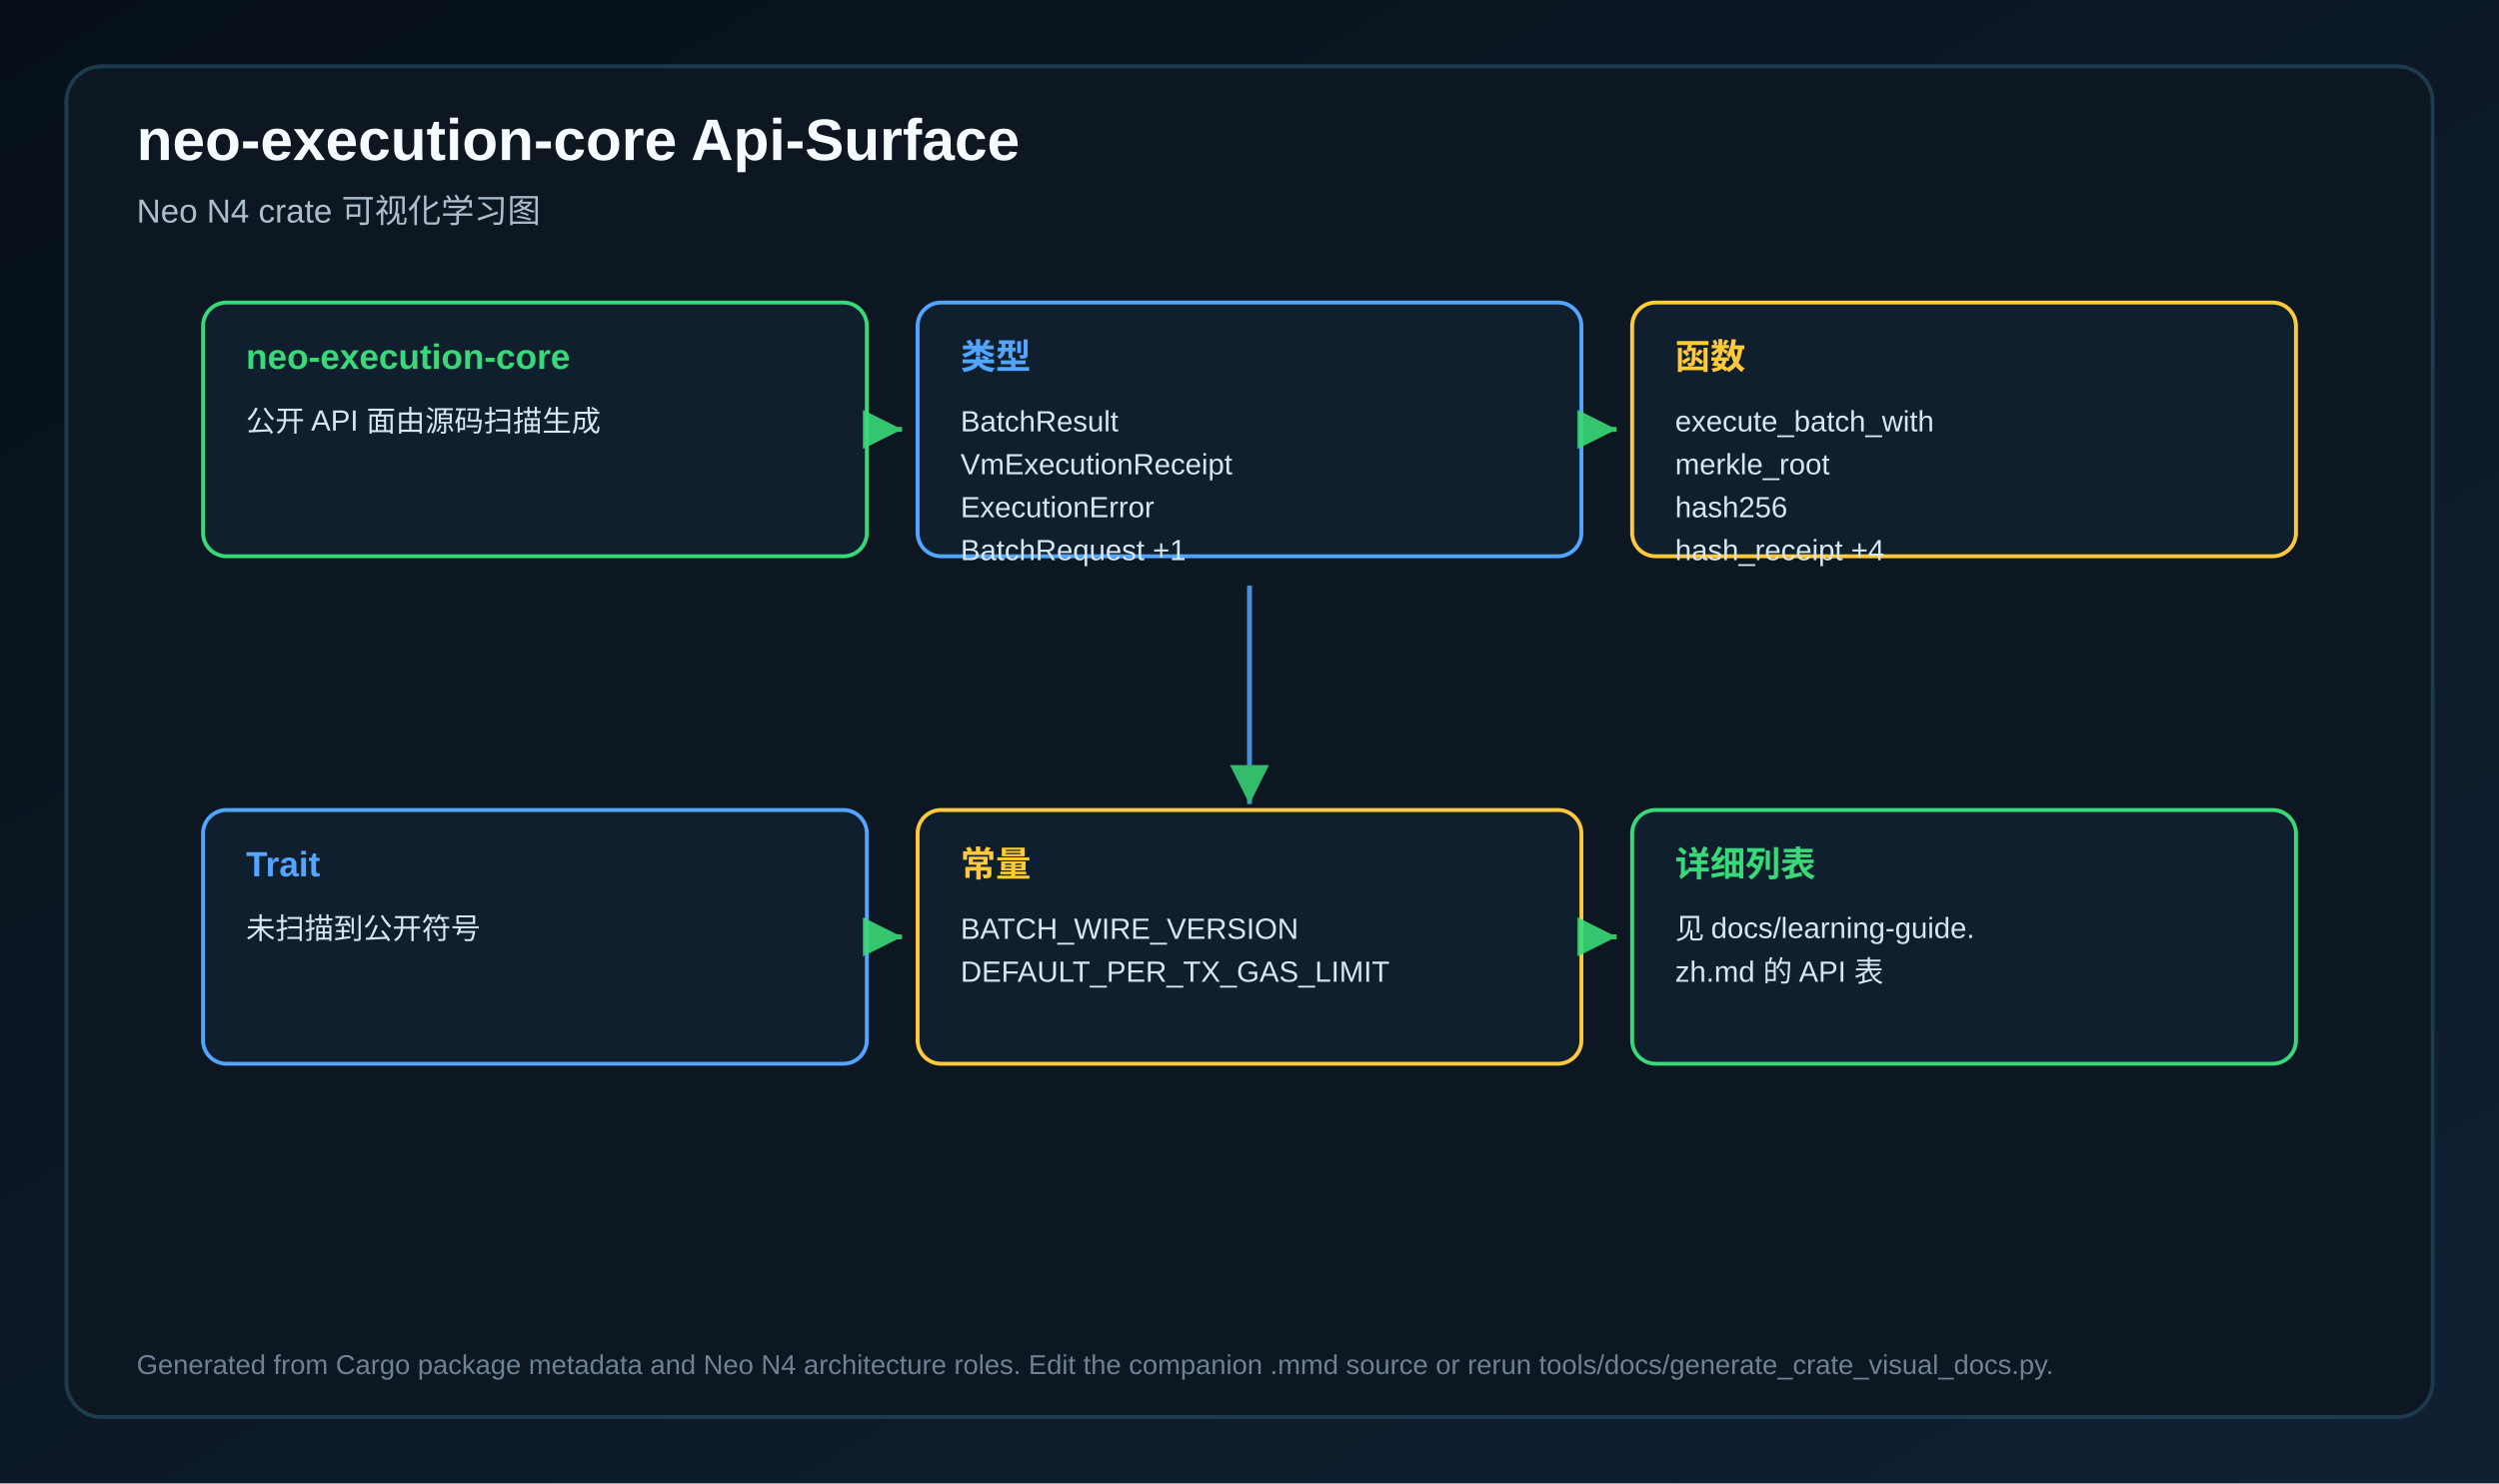
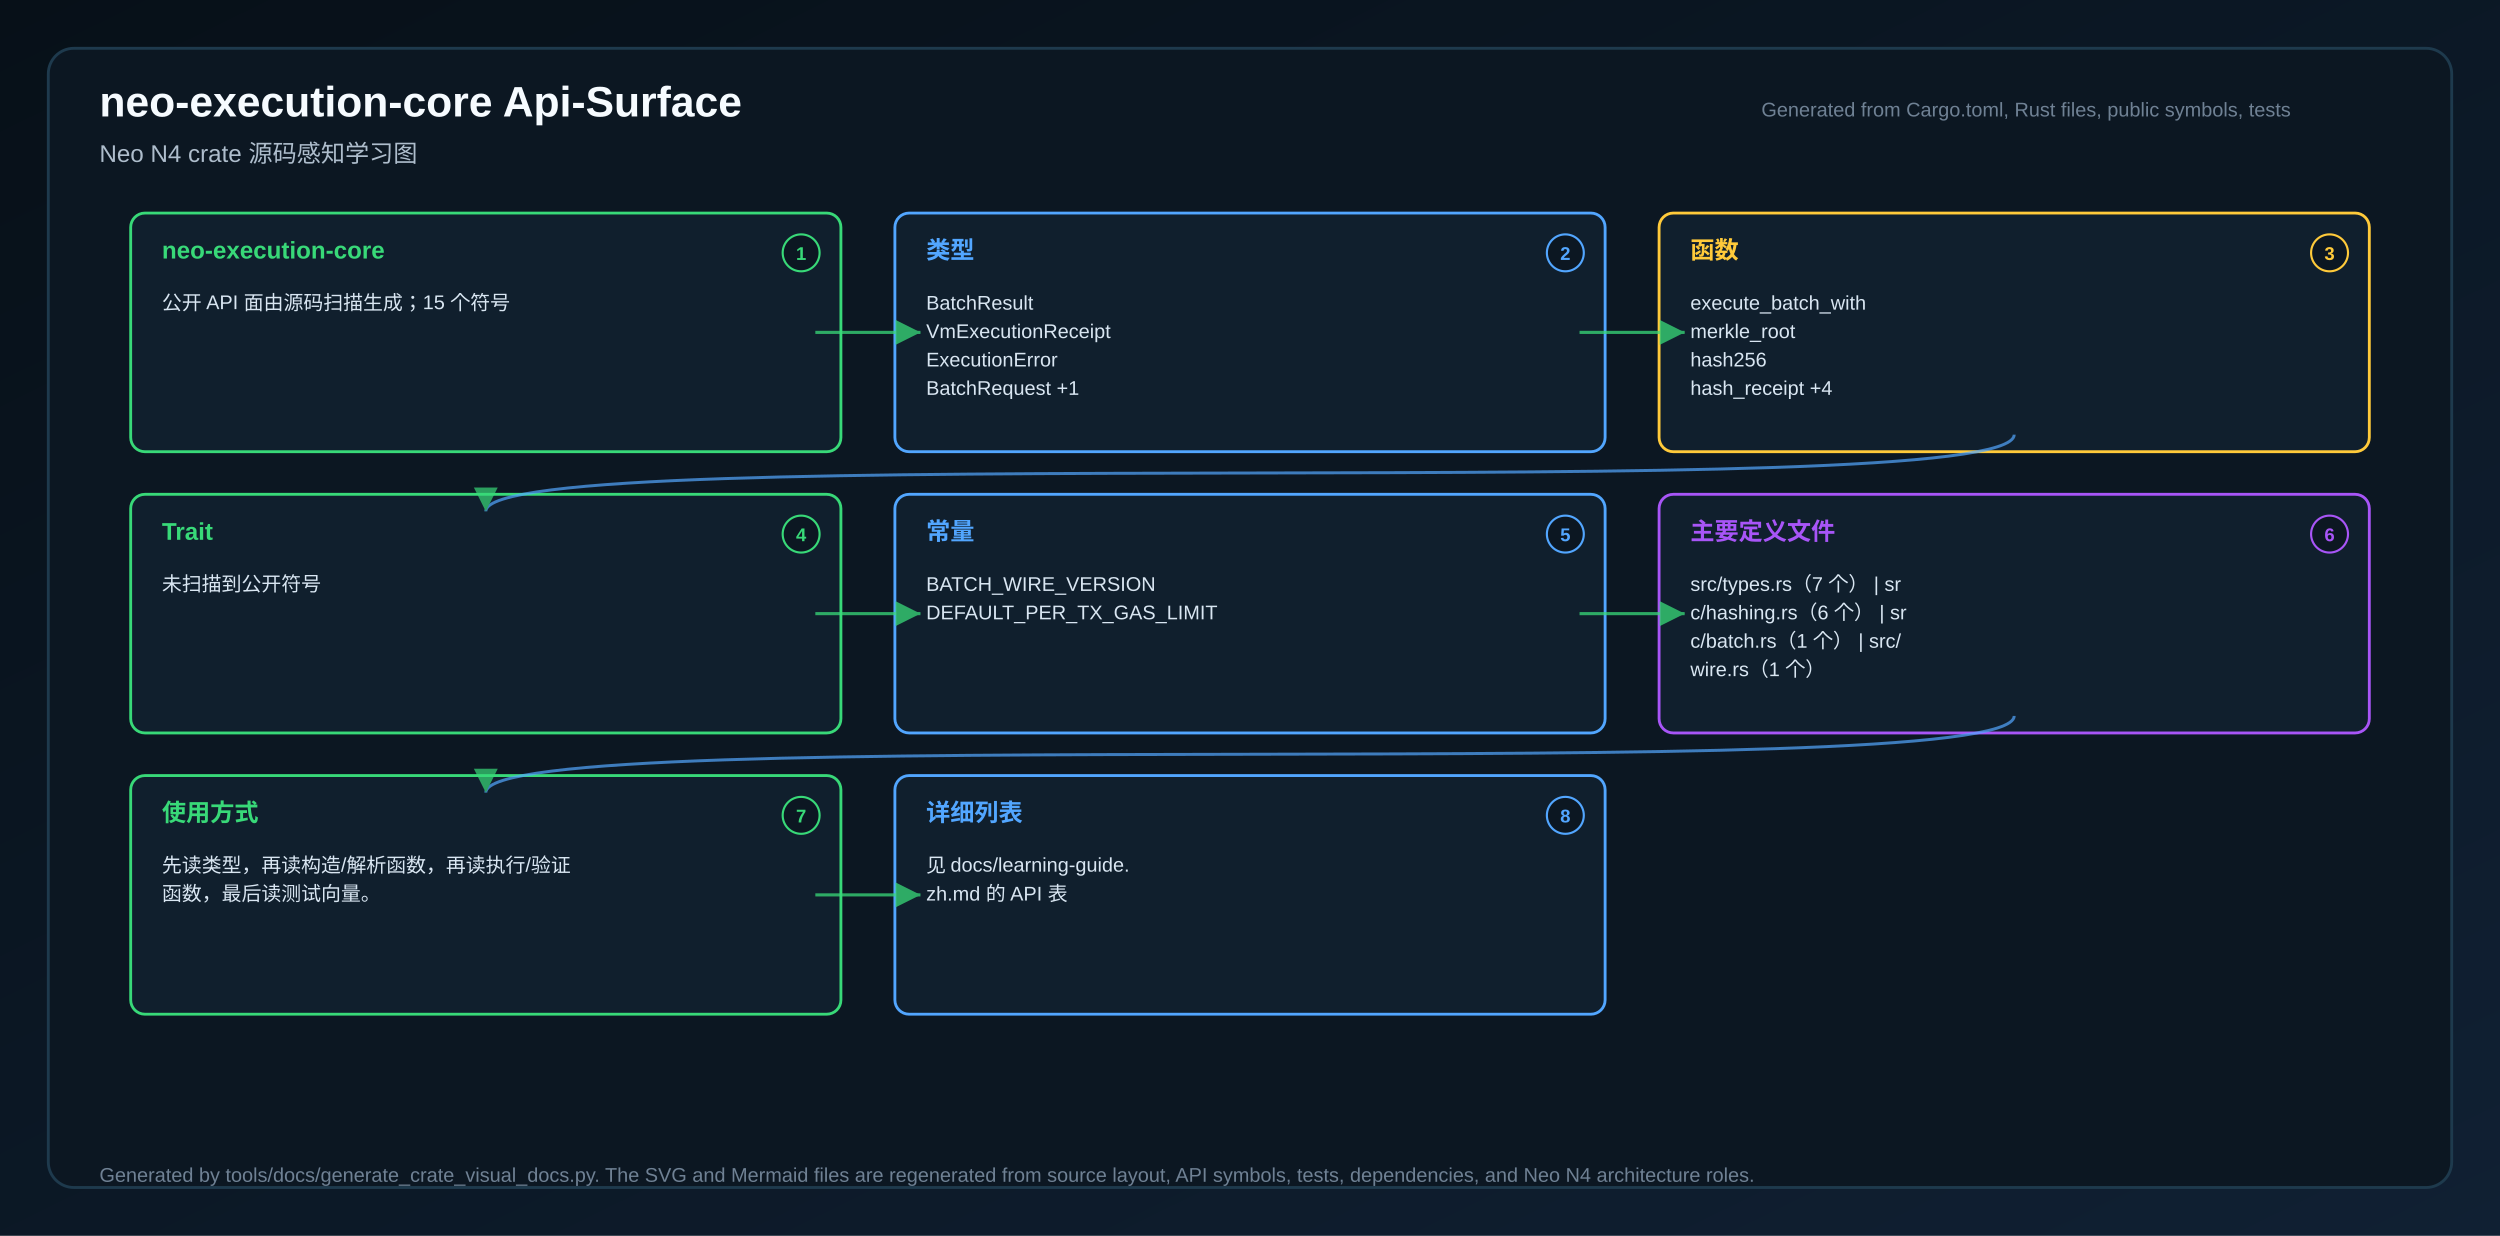
- <svg xmlns="http://www.w3.org/2000/svg" width="1280" height="760" viewBox="0 0 1280 760" role="img" aria-label="neo-execution-core Api-Surface">
+ <svg xmlns="http://www.w3.org/2000/svg" width="1760" height="870" viewBox="0 0 1760 870" role="img" aria-label="neo-execution-core Api-Surface">
  <defs>
    <linearGradient id="bg" x1="0" x2="1" y1="0" y2="1">
      <stop offset="0" stop-color="#071018" />
      <stop offset="1" stop-color="#102033" />
    </linearGradient>
    <marker id="arrow" markerWidth="12" markerHeight="12" refX="10" refY="6" orient="auto">
      <path d="M2,2 L10,6 L2,10 Z" fill="#38d978" />
    </marker>
  </defs>
-   <rect x="0" y="0" width="1280" height="760" fill="url(#bg)" />
-   <rect x="34" y="34" width="1212" height="692" rx="18" fill="#0c1722" stroke="#1e3a4d" stroke-width="2" />
+   <rect x="0" y="0" width="1760" height="870" fill="url(#bg)" />
+   <rect x="34" y="34" width="1692" height="802" rx="18" fill="#0c1722" stroke="#1e3a4d" stroke-width="2" />
  <text x="70" y="82" fill="#f6fbff" font-size="30" font-family="Segoe UI, Arial, sans-serif" font-weight="700">neo-execution-core Api-Surface</text>
-   <text x="70" y="114" fill="#aebdcc" font-size="17" font-family="Segoe UI, Arial, sans-serif">Neo N4 crate 可视化学习图</text>
-   <rect x="104" y="155" width="340" height="130" rx="12" fill="#101f2d" stroke="#38d978" stroke-width="2" />
-   <text x="126" y="189" fill="#38d978" font-size="18" font-family="Segoe UI, Arial, sans-serif" font-weight="700">neo-execution-core</text>
-   <text x="126" y="221" fill="#d9e6f2" font-size="15" font-family="Segoe UI, Arial, sans-serif">公开 API 面由源码扫描生成</text>
-   <rect x="470" y="155" width="340" height="130" rx="12" fill="#101f2d" stroke="#52a6ff" stroke-width="2" />
-   <text x="492" y="189" fill="#52a6ff" font-size="18" font-family="Segoe UI, Arial, sans-serif" font-weight="700">类型</text>
-   <text x="492" y="221" fill="#d9e6f2" font-size="15" font-family="Segoe UI, Arial, sans-serif">BatchResult</text>
-   <text x="492" y="243" fill="#d9e6f2" font-size="15" font-family="Segoe UI, Arial, sans-serif">VmExecutionReceipt</text>
-   <text x="492" y="265" fill="#d9e6f2" font-size="15" font-family="Segoe UI, Arial, sans-serif">ExecutionError</text>
-   <text x="492" y="287" fill="#d9e6f2" font-size="15" font-family="Segoe UI, Arial, sans-serif">BatchRequest +1</text>
-   <line x1="452" y1="220" x2="462" y2="220" stroke="#38d978" stroke-width="2.5" marker-end="url(#arrow)" opacity="0.9" />
-   <rect x="836" y="155" width="340" height="130" rx="12" fill="#101f2d" stroke="#ffca3a" stroke-width="2" />
-   <text x="858" y="189" fill="#ffca3a" font-size="18" font-family="Segoe UI, Arial, sans-serif" font-weight="700">函数</text>
-   <text x="858" y="221" fill="#d9e6f2" font-size="15" font-family="Segoe UI, Arial, sans-serif">execute_batch_with</text>
-   <text x="858" y="243" fill="#d9e6f2" font-size="15" font-family="Segoe UI, Arial, sans-serif">merkle_root</text>
-   <text x="858" y="265" fill="#d9e6f2" font-size="15" font-family="Segoe UI, Arial, sans-serif">hash256</text>
-   <text x="858" y="287" fill="#d9e6f2" font-size="15" font-family="Segoe UI, Arial, sans-serif">hash_receipt +4</text>
-   <line x1="818" y1="220" x2="828" y2="220" stroke="#38d978" stroke-width="2.5" marker-end="url(#arrow)" opacity="0.9" />
-   <rect x="104" y="415" width="340" height="130" rx="12" fill="#101f2d" stroke="#52a6ff" stroke-width="2" />
-   <text x="126" y="449" fill="#52a6ff" font-size="18" font-family="Segoe UI, Arial, sans-serif" font-weight="700">Trait</text>
-   <text x="126" y="481" fill="#d9e6f2" font-size="15" font-family="Segoe UI, Arial, sans-serif">未扫描到公开符号</text>
-   <rect x="470" y="415" width="340" height="130" rx="12" fill="#101f2d" stroke="#ffca3a" stroke-width="2" />
-   <text x="492" y="449" fill="#ffca3a" font-size="18" font-family="Segoe UI, Arial, sans-serif" font-weight="700">常量</text>
-   <text x="492" y="481" fill="#d9e6f2" font-size="15" font-family="Segoe UI, Arial, sans-serif">BATCH_WIRE_VERSION</text>
-   <text x="492" y="503" fill="#d9e6f2" font-size="15" font-family="Segoe UI, Arial, sans-serif">DEFAULT_PER_TX_GAS_LIMIT</text>
-   <line x1="452" y1="480" x2="462" y2="480" stroke="#38d978" stroke-width="2.5" marker-end="url(#arrow)" opacity="0.9" />
-   <rect x="836" y="415" width="340" height="130" rx="12" fill="#101f2d" stroke="#38d978" stroke-width="2" />
-   <text x="858" y="449" fill="#38d978" font-size="18" font-family="Segoe UI, Arial, sans-serif" font-weight="700">详细列表</text>
-   <text x="858" y="481" fill="#d9e6f2" font-size="15" font-family="Segoe UI, Arial, sans-serif">见 docs/learning-guide.</text>
-   <text x="858" y="503" fill="#d9e6f2" font-size="15" font-family="Segoe UI, Arial, sans-serif">zh.md 的 API 表</text>
-   <line x1="818" y1="480" x2="828" y2="480" stroke="#38d978" stroke-width="2.5" marker-end="url(#arrow)" opacity="0.9" />
-   <path d="M640 300 C640 350 640 370 640 412" stroke="#52a6ff" stroke-width="2.5" fill="none" marker-end="url(#arrow)" opacity="0.85" />
-   <text x="70" y="704" fill="#6f8194" font-size="14" font-family="Segoe UI, Arial, sans-serif">Generated from Cargo package metadata and Neo N4 architecture roles. Edit the companion .mmd source or rerun tools/docs/generate_crate_visual_docs.py.</text>
+   <text x="70" y="114" fill="#aebdcc" font-size="17" font-family="Segoe UI, Arial, sans-serif">Neo N4 crate 源码感知学习图</text>
+   <text x="1240" y="82" fill="#6f8194" font-size="14" font-family="Segoe UI, Arial, sans-serif">Generated from Cargo.toml, Rust files, public symbols, tests</text>
+   <rect x="92" y="150" width="500" height="168" rx="10" fill="#101f2d" stroke="#38d978" stroke-width="2" />
+   <circle cx="564" cy="178" r="13" fill="#0c1722" stroke="#38d978" stroke-width="1.5" />
+   <text x="564" y="183" text-anchor="middle" fill="#38d978" font-size="13" font-family="Segoe UI, Arial, sans-serif" font-weight="700">1</text>
+   <text x="114" y="182" fill="#38d978" font-size="17" font-family="Segoe UI, Arial, sans-serif" font-weight="700">neo-execution-core</text>
+   <text x="114" y="218" fill="#d9e6f2" font-size="14" font-family="Segoe UI, Arial, sans-serif">公开 API 面由源码扫描生成；15 个符号</text>
+   <rect x="630" y="150" width="500" height="168" rx="10" fill="#101f2d" stroke="#52a6ff" stroke-width="2" />
+   <circle cx="1102" cy="178" r="13" fill="#0c1722" stroke="#52a6ff" stroke-width="1.5" />
+   <text x="1102" y="183" text-anchor="middle" fill="#52a6ff" font-size="13" font-family="Segoe UI, Arial, sans-serif" font-weight="700">2</text>
+   <text x="652" y="182" fill="#52a6ff" font-size="17" font-family="Segoe UI, Arial, sans-serif" font-weight="700">类型</text>
+   <text x="652" y="218" fill="#d9e6f2" font-size="14" font-family="Segoe UI, Arial, sans-serif">BatchResult</text>
+   <text x="652" y="238" fill="#d9e6f2" font-size="14" font-family="Segoe UI, Arial, sans-serif">VmExecutionReceipt</text>
+   <text x="652" y="258" fill="#d9e6f2" font-size="14" font-family="Segoe UI, Arial, sans-serif">ExecutionError</text>
+   <text x="652" y="278" fill="#d9e6f2" font-size="14" font-family="Segoe UI, Arial, sans-serif">BatchRequest +1</text>
+   <rect x="1168" y="150" width="500" height="168" rx="10" fill="#101f2d" stroke="#ffca3a" stroke-width="2" />
+   <circle cx="1640" cy="178" r="13" fill="#0c1722" stroke="#ffca3a" stroke-width="1.5" />
+   <text x="1640" y="183" text-anchor="middle" fill="#ffca3a" font-size="13" font-family="Segoe UI, Arial, sans-serif" font-weight="700">3</text>
+   <text x="1190" y="182" fill="#ffca3a" font-size="17" font-family="Segoe UI, Arial, sans-serif" font-weight="700">函数</text>
+   <text x="1190" y="218" fill="#d9e6f2" font-size="14" font-family="Segoe UI, Arial, sans-serif">execute_batch_with</text>
+   <text x="1190" y="238" fill="#d9e6f2" font-size="14" font-family="Segoe UI, Arial, sans-serif">merkle_root</text>
+   <text x="1190" y="258" fill="#d9e6f2" font-size="14" font-family="Segoe UI, Arial, sans-serif">hash256</text>
+   <text x="1190" y="278" fill="#d9e6f2" font-size="14" font-family="Segoe UI, Arial, sans-serif">hash_receipt +4</text>
+   <rect x="92" y="348" width="500" height="168" rx="10" fill="#101f2d" stroke="#38d978" stroke-width="2" />
+   <circle cx="564" cy="376" r="13" fill="#0c1722" stroke="#38d978" stroke-width="1.5" />
+   <text x="564" y="381" text-anchor="middle" fill="#38d978" font-size="13" font-family="Segoe UI, Arial, sans-serif" font-weight="700">4</text>
+   <text x="114" y="380" fill="#38d978" font-size="17" font-family="Segoe UI, Arial, sans-serif" font-weight="700">Trait</text>
+   <text x="114" y="416" fill="#d9e6f2" font-size="14" font-family="Segoe UI, Arial, sans-serif">未扫描到公开符号</text>
+   <rect x="630" y="348" width="500" height="168" rx="10" fill="#101f2d" stroke="#52a6ff" stroke-width="2" />
+   <circle cx="1102" cy="376" r="13" fill="#0c1722" stroke="#52a6ff" stroke-width="1.5" />
+   <text x="1102" y="381" text-anchor="middle" fill="#52a6ff" font-size="13" font-family="Segoe UI, Arial, sans-serif" font-weight="700">5</text>
+   <text x="652" y="380" fill="#52a6ff" font-size="17" font-family="Segoe UI, Arial, sans-serif" font-weight="700">常量</text>
+   <text x="652" y="416" fill="#d9e6f2" font-size="14" font-family="Segoe UI, Arial, sans-serif">BATCH_WIRE_VERSION</text>
+   <text x="652" y="436" fill="#d9e6f2" font-size="14" font-family="Segoe UI, Arial, sans-serif">DEFAULT_PER_TX_GAS_LIMIT</text>
+   <rect x="1168" y="348" width="500" height="168" rx="10" fill="#101f2d" stroke="#a855f7" stroke-width="2" />
+   <circle cx="1640" cy="376" r="13" fill="#0c1722" stroke="#a855f7" stroke-width="1.5" />
+   <text x="1640" y="381" text-anchor="middle" fill="#a855f7" font-size="13" font-family="Segoe UI, Arial, sans-serif" font-weight="700">6</text>
+   <text x="1190" y="380" fill="#a855f7" font-size="17" font-family="Segoe UI, Arial, sans-serif" font-weight="700">主要定义文件</text>
+   <text x="1190" y="416" fill="#d9e6f2" font-size="14" font-family="Segoe UI, Arial, sans-serif">src/types.rs（7 个） | sr</text>
+   <text x="1190" y="436" fill="#d9e6f2" font-size="14" font-family="Segoe UI, Arial, sans-serif">c/hashing.rs（6 个） | sr</text>
+   <text x="1190" y="456" fill="#d9e6f2" font-size="14" font-family="Segoe UI, Arial, sans-serif">c/batch.rs（1 个） | src/</text>
+   <text x="1190" y="476" fill="#d9e6f2" font-size="14" font-family="Segoe UI, Arial, sans-serif">wire.rs（1 个）</text>
+   <rect x="92" y="546" width="500" height="168" rx="10" fill="#101f2d" stroke="#38d978" stroke-width="2" />
+   <circle cx="564" cy="574" r="13" fill="#0c1722" stroke="#38d978" stroke-width="1.5" />
+   <text x="564" y="579" text-anchor="middle" fill="#38d978" font-size="13" font-family="Segoe UI, Arial, sans-serif" font-weight="700">7</text>
+   <text x="114" y="578" fill="#38d978" font-size="17" font-family="Segoe UI, Arial, sans-serif" font-weight="700">使用方式</text>
+   <text x="114" y="614" fill="#d9e6f2" font-size="14" font-family="Segoe UI, Arial, sans-serif">先读类型，再读构造/解析函数，再读执行/验证</text>
+   <text x="114" y="634" fill="#d9e6f2" font-size="14" font-family="Segoe UI, Arial, sans-serif">函数，最后读测试向量。</text>
+   <rect x="630" y="546" width="500" height="168" rx="10" fill="#101f2d" stroke="#52a6ff" stroke-width="2" />
+   <circle cx="1102" cy="574" r="13" fill="#0c1722" stroke="#52a6ff" stroke-width="1.5" />
+   <text x="1102" y="579" text-anchor="middle" fill="#52a6ff" font-size="13" font-family="Segoe UI, Arial, sans-serif" font-weight="700">8</text>
+   <text x="652" y="578" fill="#52a6ff" font-size="17" font-family="Segoe UI, Arial, sans-serif" font-weight="700">详细列表</text>
+   <text x="652" y="614" fill="#d9e6f2" font-size="14" font-family="Segoe UI, Arial, sans-serif">见 docs/learning-guide.</text>
+   <text x="652" y="634" fill="#d9e6f2" font-size="14" font-family="Segoe UI, Arial, sans-serif">zh.md 的 API 表</text>
+   <line x1="574" y1="234" x2="648" y2="234" stroke="#38d978" stroke-width="2.2" marker-end="url(#arrow)" opacity="0.75" />
+   <line x1="1112" y1="234" x2="1186" y2="234" stroke="#38d978" stroke-width="2.2" marker-end="url(#arrow)" opacity="0.75" />
+   <line x1="574" y1="432" x2="648" y2="432" stroke="#38d978" stroke-width="2.2" marker-end="url(#arrow)" opacity="0.75" />
+   <line x1="1112" y1="432" x2="1186" y2="432" stroke="#38d978" stroke-width="2.2" marker-end="url(#arrow)" opacity="0.75" />
+   <line x1="574" y1="630" x2="648" y2="630" stroke="#38d978" stroke-width="2.2" marker-end="url(#arrow)" opacity="0.75" />
+   <path d="M1418 306 C1418 358, 342 308, 342 360" stroke="#52a6ff" stroke-width="2.1" fill="none" marker-end="url(#arrow)" opacity="0.7" />
+   <path d="M1418 504 C1418 556, 342 506, 342 558" stroke="#52a6ff" stroke-width="2.1" fill="none" marker-end="url(#arrow)" opacity="0.7" />
+   <text x="70" y="832" fill="#6f8194" font-size="14" font-family="Segoe UI, Arial, sans-serif">Generated by tools/docs/generate_crate_visual_docs.py. The SVG and Mermaid files are regenerated from source layout, API symbols, tests, dependencies, and Neo N4 architecture roles.</text>
</svg>
